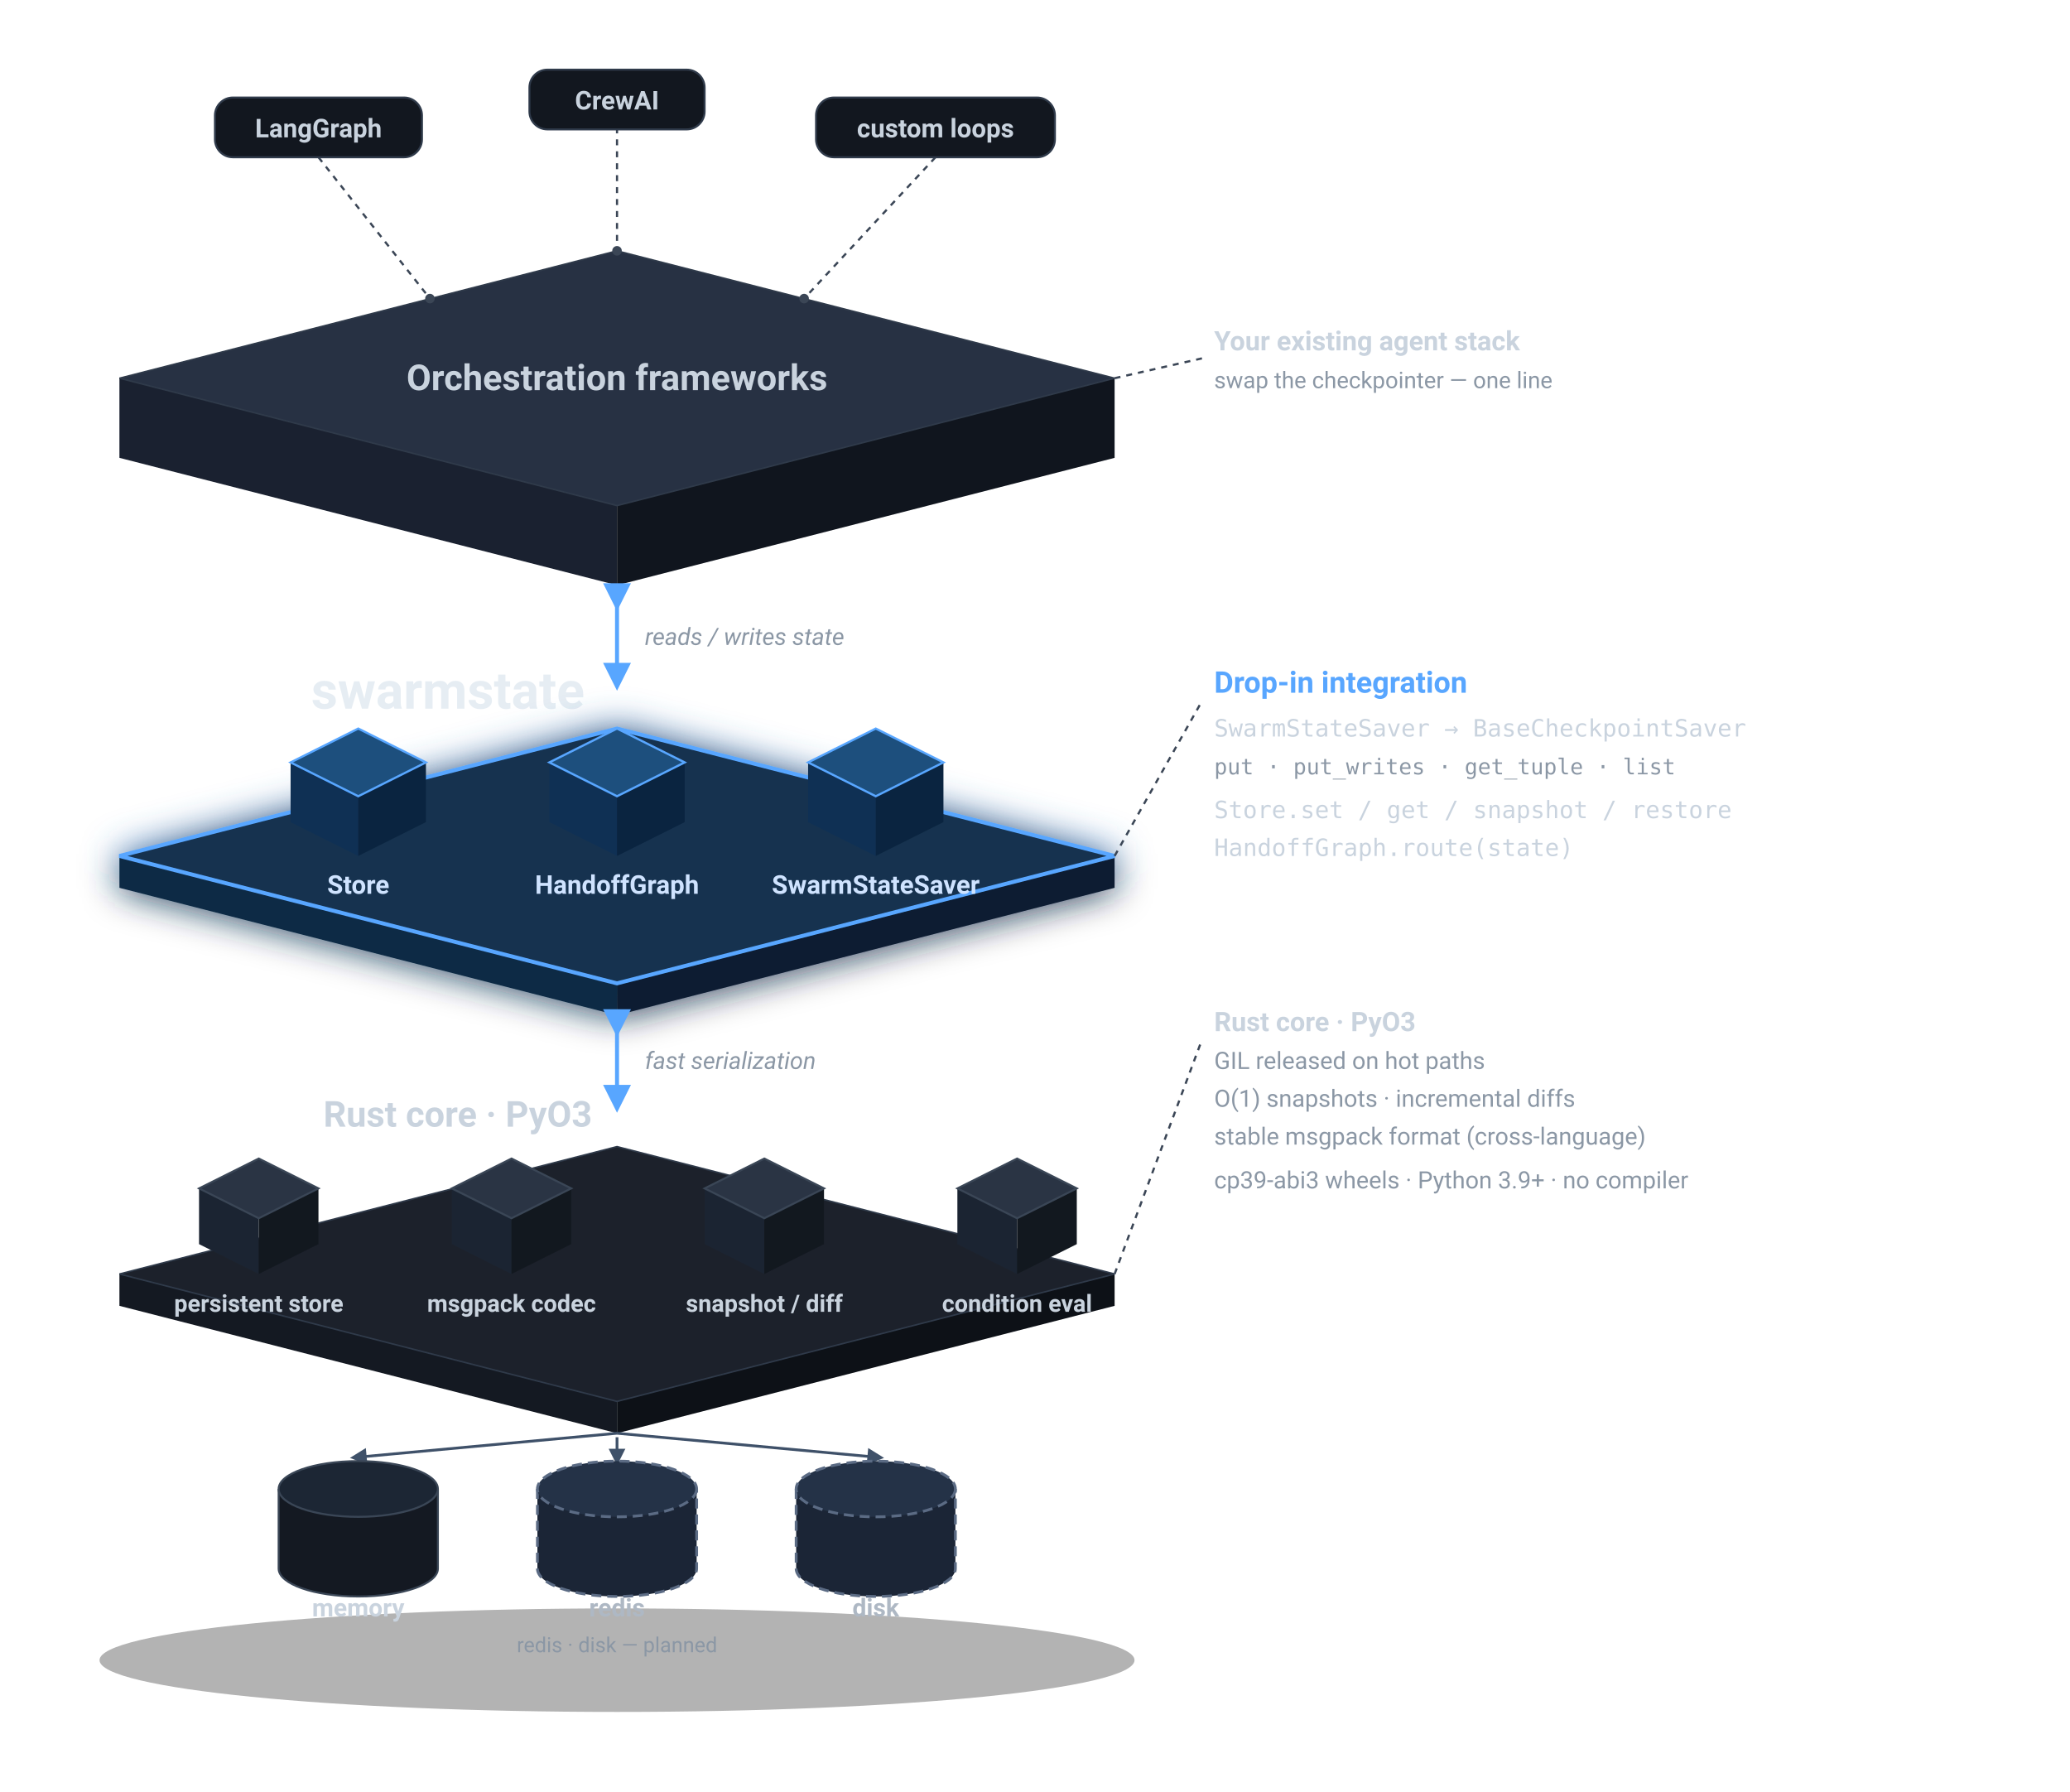
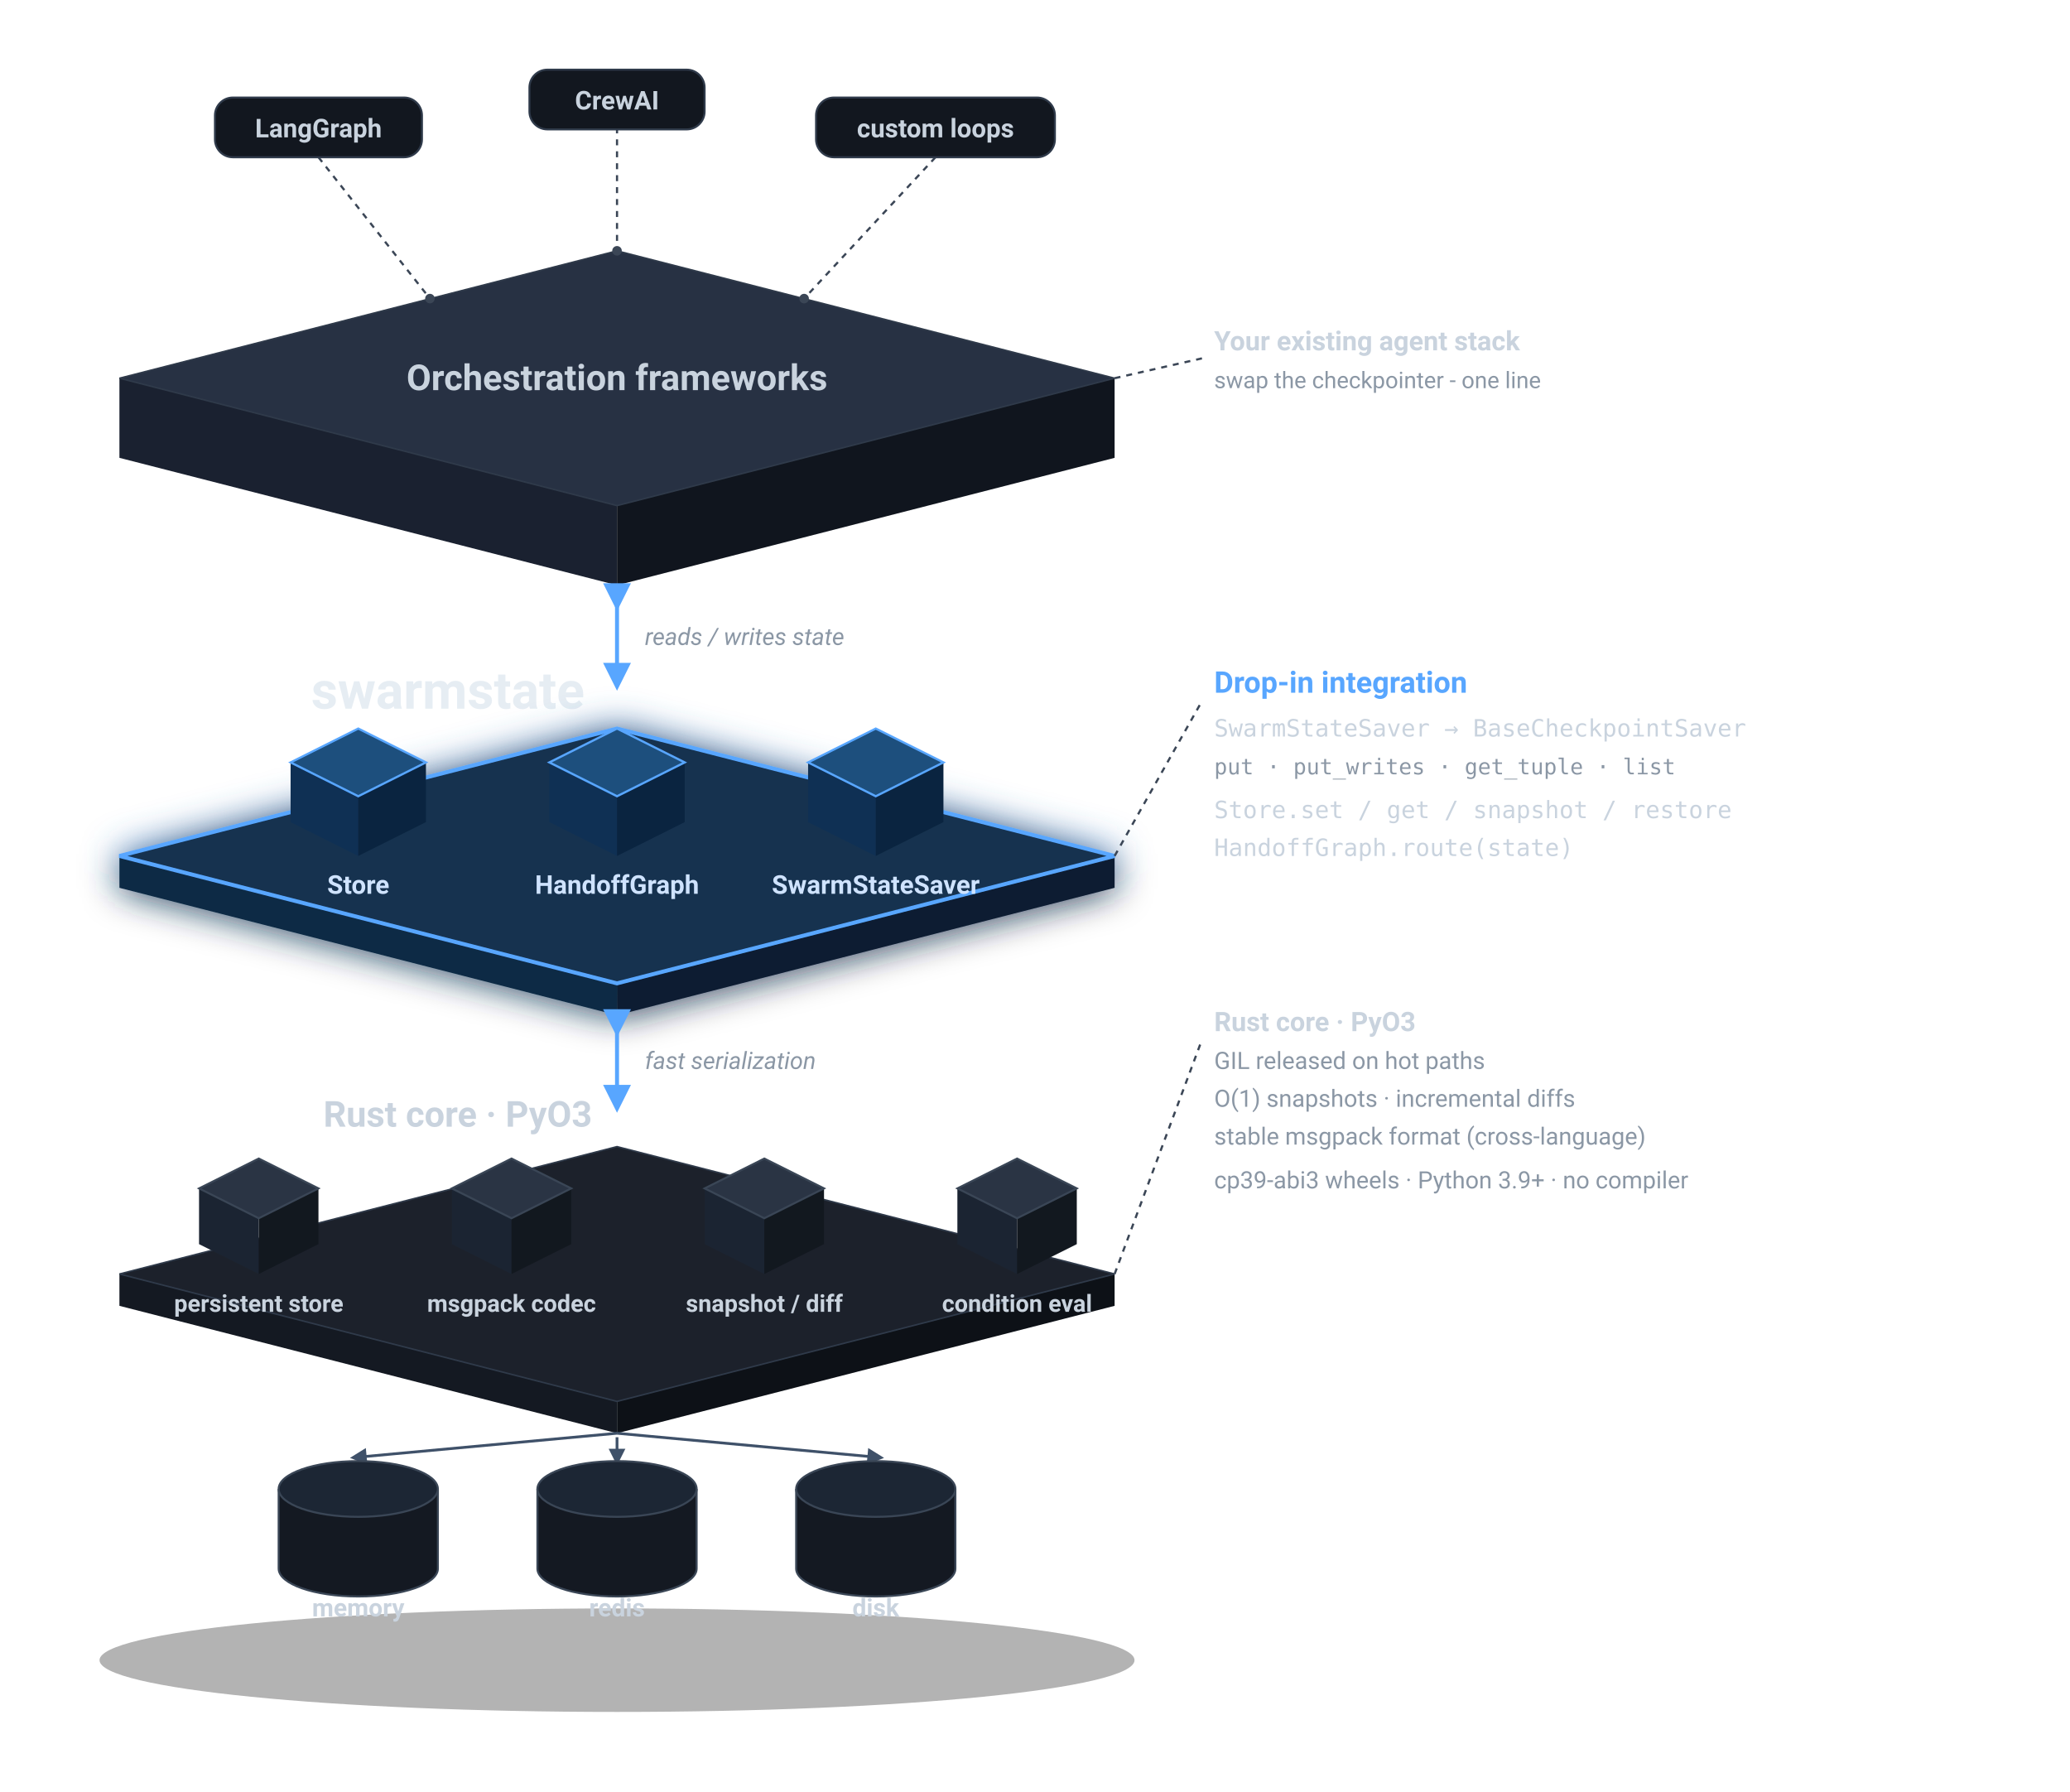
- <svg xmlns="http://www.w3.org/2000/svg" viewBox="120 0 1040 900" role="img" aria-label="Isometric architecture. Top: orchestration frameworks (LangGraph, CrewAI, custom loops). Middle: the swarmstate Python API, shown as three isometric component blocks — Store, HandoffGraph and SwarmStateSaver. Bottom: the Rust core as four isometric blocks — persistent store, msgpack codec, snapshot/diff engine and condition evaluator — over isometric memory, redis and disk storage cylinders. Side notes describe the drop-in checkpointer API, GIL-released hot paths, the stable msgpack format and abi3 wheels.">
+ <svg xmlns="http://www.w3.org/2000/svg" viewBox="120 0 1040 900" role="img" aria-label="Isometric architecture. Top: orchestration frameworks (LangGraph, CrewAI, custom loops). Middle: the swarmstate Python API, shown as three isometric component blocks - Store, HandoffGraph and SwarmStateSaver. Bottom: the Rust core as four isometric blocks - persistent store, msgpack codec, snapshot/diff engine and condition evaluator - over isometric memory, redis and disk storage cylinders. Side notes describe the drop-in checkpointer API, GIL-released hot paths, the stable msgpack format and abi3 wheels.">
  <defs>
    <style>
      .lbl  { font-family: -apple-system, BlinkMacSystemFont, "Segoe UI", Roboto, Helvetica, Arial, sans-serif; font-weight: 700; }
      .sub  { font-family: -apple-system, BlinkMacSystemFont, "Segoe UI", Roboto, Helvetica, Arial, sans-serif; font-weight: 400; }
      .conn { font-family: -apple-system, BlinkMacSystemFont, "Segoe UI", Roboto, Helvetica, Arial, sans-serif; font-style: italic; }
      .chip { font-family: -apple-system, BlinkMacSystemFont, "Segoe UI", Roboto, Helvetica, Arial, sans-serif; font-weight: 600; }
      .mono { font-family: "SF Mono", ui-monospace, SFMono-Regular, Menlo, Consolas, monospace; }
      .an   { font-family: -apple-system, BlinkMacSystemFont, "Segoe UI", Roboto, Helvetica, Arial, sans-serif; }
    </style>
    <filter id="glow" x="-40%" y="-40%" width="180%" height="180%">
      <feGaussianBlur stdDeviation="9" result="b" />
      <feMerge>
        <feMergeNode in="b" />
        <feMergeNode in="SourceGraphic" />
      </feMerge>
    </filter>
    <marker id="arrow" markerWidth="9" markerHeight="9" refX="4.5" refY="4.5" orient="auto">
      <path d="M1,1 L8,4.5 L1,8 Z" fill="#58a6ff" />
    </marker>
    <marker id="darrow" markerWidth="8" markerHeight="8" refX="4" refY="4" orient="auto">
      <path d="M1,1 L7,4 L1,7 Z" fill="#3f5169" />
    </marker>
  </defs>
  <ellipse cx="430" cy="834" rx="260" ry="26" fill="#000000" opacity="0.30" />
  <g>
    <polygon points="180,190 430,254 430,294 180,230" fill="#1a2130" />
    <polygon points="430,254 680,190 680,230 430,294" fill="#10151e" />
    <polygon points="430,126 680,190 430,254 180,190" fill="#273143" stroke="#2f3a4a" stroke-width="0.75" />
    <text class="lbl" x="430" y="196" text-anchor="middle" font-size="18" fill="#c9d3de">Orchestration frameworks</text>
  </g>
  <path d="M280,79 L336,150" stroke="#3b4656" stroke-width="1.1" stroke-dasharray="3 3" fill="none" />
  <path d="M430,64 L430,126" stroke="#3b4656" stroke-width="1.1" stroke-dasharray="3 3" fill="none" />
  <path d="M590,79 L524,150" stroke="#3b4656" stroke-width="1.1" stroke-dasharray="3 3" fill="none" />
  <circle cx="336" cy="150" r="2.4" fill="#3b4656" />
  <circle cx="430" cy="126" r="2.4" fill="#3b4656" />
  <circle cx="524" cy="150" r="2.4" fill="#3b4656" />
  <rect x="228" y="49" width="104" height="30" rx="9" fill="#12171f" stroke="#2f3a4a" />
  <text class="chip" x="280" y="69" text-anchor="middle" font-size="13" fill="#c9d3de">LangGraph</text>
  <rect x="386" y="35" width="88" height="30" rx="9" fill="#12171f" stroke="#2f3a4a" />
  <text class="chip" x="430" y="55" text-anchor="middle" font-size="13" fill="#c9d3de">CrewAI</text>
  <rect x="530" y="49" width="120" height="30" rx="9" fill="#12171f" stroke="#2f3a4a" />
  <text class="chip" x="590" y="69" text-anchor="middle" font-size="13" fill="#c9d3de">custom loops</text>
  <line x1="430" y1="300" x2="430" y2="340" stroke="#58a6ff" stroke-width="2" marker-start="url(#arrow)" marker-end="url(#arrow)" />
  <text class="conn" x="444" y="324" font-size="12" fill="#8b97a5">reads / writes state</text>
  <text class="lbl" x="345" y="356" text-anchor="middle" font-size="26" fill="#e6edf3">swarmstate</text>
  <g filter="url(#glow)">
    <polygon points="180,430 430,494 430,510 180,446" fill="#0f2a45" />
    <polygon points="430,494 680,430 680,446 430,510" fill="#0a1d31" />
    <polygon points="430,366 680,430 430,494 180,430" fill="#153350" stroke="#58a6ff" stroke-width="2" />
  </g>
  <polygon points="266,383 300,400 300,430 266,413" fill="#0f3054" />
  <polygon points="300,400 334,383 334,413 300,430" fill="#0a2440" />
  <polygon points="300,366 334,383 300,400 266,383" fill="#1d4f7d" stroke="#58a6ff" stroke-width="1.1" />
  <text class="chip" x="300" y="449" text-anchor="middle" font-size="13" fill="#cfe3ff">Store</text>
  <polygon points="396,383 430,400 430,430 396,413" fill="#0f3054" />
  <polygon points="430,400 464,383 464,413 430,430" fill="#0a2440" />
  <polygon points="430,366 464,383 430,400 396,383" fill="#1d4f7d" stroke="#58a6ff" stroke-width="1.1" />
  <text class="chip" x="430" y="449" text-anchor="middle" font-size="13" fill="#cfe3ff">HandoffGraph</text>
  <polygon points="526,383 560,400 560,430 526,413" fill="#0f3054" />
  <polygon points="560,400 594,383 594,413 560,430" fill="#0a2440" />
  <polygon points="560,366 594,383 560,400 526,383" fill="#1d4f7d" stroke="#58a6ff" stroke-width="1.1" />
  <text class="chip" x="560" y="449" text-anchor="middle" font-size="13" fill="#cfe3ff">SwarmStateSaver</text>
  <line x1="430" y1="514" x2="430" y2="552" stroke="#58a6ff" stroke-width="2" marker-start="url(#arrow)" marker-end="url(#arrow)" />
  <text class="conn" x="444" y="537" font-size="12" fill="#8b97a5">fast serialization</text>
  <text class="lbl" x="350" y="566" text-anchor="middle" font-size="18" fill="#c9d3de">Rust core · PyO3</text>
  <polygon points="180,640 430,704 430,720 180,656" fill="#141922" />
  <polygon points="430,704 680,640 680,656 430,720" fill="#0d1117" />
  <polygon points="430,576 680,640 430,704 180,640" fill="#1c212b" stroke="#2f3a4a" stroke-width="0.75" />
  <polygon points="220,597 250,612 250,640 220,625" fill="#1b2432" />
  <polygon points="250,612 280,597 280,625 250,640" fill="#12181f" />
  <polygon points="250,582 280,597 250,612 220,597" fill="#2a3444" stroke="#3a4656" stroke-width="1" />
  <text class="chip" x="250" y="659" text-anchor="middle" font-size="12" fill="#c9d3de">persistent store</text>
  <polygon points="347,597 377,612 377,640 347,625" fill="#1b2432" />
  <polygon points="377,612 407,597 407,625 377,640" fill="#12181f" />
  <polygon points="377,582 407,597 377,612 347,597" fill="#2a3444" stroke="#3a4656" stroke-width="1" />
  <text class="chip" x="377" y="659" text-anchor="middle" font-size="12" fill="#c9d3de">msgpack codec</text>
  <polygon points="474,597 504,612 504,640 474,625" fill="#1b2432" />
  <polygon points="504,612 534,597 534,625 504,640" fill="#12181f" />
  <polygon points="504,582 534,597 504,612 474,597" fill="#2a3444" stroke="#3a4656" stroke-width="1" />
  <text class="chip" x="504" y="659" text-anchor="middle" font-size="12" fill="#c9d3de">snapshot / diff</text>
  <polygon points="601,597 631,612 631,640 601,625" fill="#1b2432" />
  <polygon points="631,612 661,597 661,625 631,640" fill="#12181f" />
  <polygon points="631,582 661,597 631,612 601,597" fill="#2a3444" stroke="#3a4656" stroke-width="1" />
  <text class="chip" x="631" y="659" text-anchor="middle" font-size="12" fill="#c9d3de">condition eval</text>
  <line x1="430" y1="720" x2="300" y2="732" stroke="#3f5169" stroke-width="1.4" marker-end="url(#darrow)" />
  <line x1="430" y1="722" x2="430" y2="732" stroke="#3f5169" stroke-width="1.4" marker-end="url(#darrow)" />
  <line x1="430" y1="720" x2="560" y2="732" stroke="#3f5169" stroke-width="1.4" marker-end="url(#darrow)" />
  <path d="M260,748 V788 A40,14 0 0 0 340,788 V748" fill="#141922" stroke="#3a4656" stroke-width="1" />
  <ellipse cx="300" cy="748" rx="40" ry="14" fill="#1c2634" stroke="#3a4656" stroke-width="1" />
  <text class="chip" x="300" y="812" text-anchor="middle" font-size="12.5" fill="#c9d3de">memory</text>
-   <path d="M390,748 V788 A40,14 0 0 0 470,788 V748" fill="#1b2536" stroke="#5b6b84" stroke-width="1.4" stroke-dasharray="5 3" />
-   <ellipse cx="430" cy="748" rx="40" ry="14" fill="#243247" stroke="#5b6b84" stroke-width="1.4" stroke-dasharray="5 3" />
-   <text class="chip" x="430" y="812" text-anchor="middle" font-size="12.5" fill="#aeb8c4">redis</text>
-   <path d="M520,748 V788 A40,14 0 0 0 600,788 V748" fill="#1b2536" stroke="#5b6b84" stroke-width="1.4" stroke-dasharray="5 3" />
-   <ellipse cx="560" cy="748" rx="40" ry="14" fill="#243247" stroke="#5b6b84" stroke-width="1.4" stroke-dasharray="5 3" />
-   <text class="chip" x="560" y="812" text-anchor="middle" font-size="12.5" fill="#aeb8c4">disk</text>
-   <text class="an" x="430" y="830" text-anchor="middle" font-size="10.5" fill="#8b97a5">redis · disk — planned</text>
+   <path d="M390,748 V788 A40,14 0 0 0 470,788 V748" fill="#141922" stroke="#3a4656" stroke-width="1" />
+   <ellipse cx="430" cy="748" rx="40" ry="14" fill="#1c2634" stroke="#3a4656" stroke-width="1" />
+   <text class="chip" x="430" y="812" text-anchor="middle" font-size="12.5" fill="#c9d3de">redis</text>
+   <path d="M520,748 V788 A40,14 0 0 0 600,788 V748" fill="#141922" stroke="#3a4656" stroke-width="1" />
+   <ellipse cx="560" cy="748" rx="40" ry="14" fill="#1c2634" stroke="#3a4656" stroke-width="1" />
+   <text class="chip" x="560" y="812" text-anchor="middle" font-size="12.5" fill="#c9d3de">disk</text>
  <g>
    <path d="M680,190 L724,180" stroke="#3b4656" stroke-width="1.1" stroke-dasharray="3 3" fill="none" />
    <path d="M680,430 L724,352" stroke="#3b4656" stroke-width="1.1" stroke-dasharray="3 3" fill="none" />
    <path d="M680,640 L724,522" stroke="#3b4656" stroke-width="1.1" stroke-dasharray="3 3" fill="none" />
    <text class="lbl" x="730" y="176" font-size="13.5" fill="#c9d3de">Your existing agent stack</text>
-     <text class="an" x="730" y="195" font-size="11.5" fill="#8b97a5">swap the checkpointer — one line</text>
+     <text class="an" x="730" y="195" font-size="11.5" fill="#8b97a5">swap the checkpointer - one line</text>
    <text class="lbl" x="730" y="348" font-size="15" fill="#58a6ff">Drop-in integration</text>
    <text class="mono" x="730" y="370" font-size="12" fill="#c9d3de">SwarmStateSaver → BaseCheckpointSaver</text>
    <text class="mono" x="730" y="389" font-size="11" fill="#8b97a5">put · put_writes · get_tuple · list</text>
    <text class="mono" x="730" y="411" font-size="12" fill="#c9d3de">Store.set / get / snapshot / restore</text>
    <text class="mono" x="730" y="430" font-size="12" fill="#c9d3de">HandoffGraph.route(state)</text>
    <text class="lbl" x="730" y="518" font-size="13.5" fill="#c9d3de">Rust core · PyO3</text>
    <text class="an" x="730" y="537" font-size="12" fill="#8b97a5">GIL released on hot paths</text>
    <text class="an" x="730" y="556" font-size="12" fill="#8b97a5">O(1) snapshots · incremental diffs</text>
    <text class="an" x="730" y="575" font-size="12" fill="#8b97a5">stable msgpack format (cross-language)</text>
    <text class="an" x="730" y="597" font-size="12" fill="#8b97a5">cp39-abi3 wheels · Python 3.9+ · no compiler</text>
  </g>
</svg>
